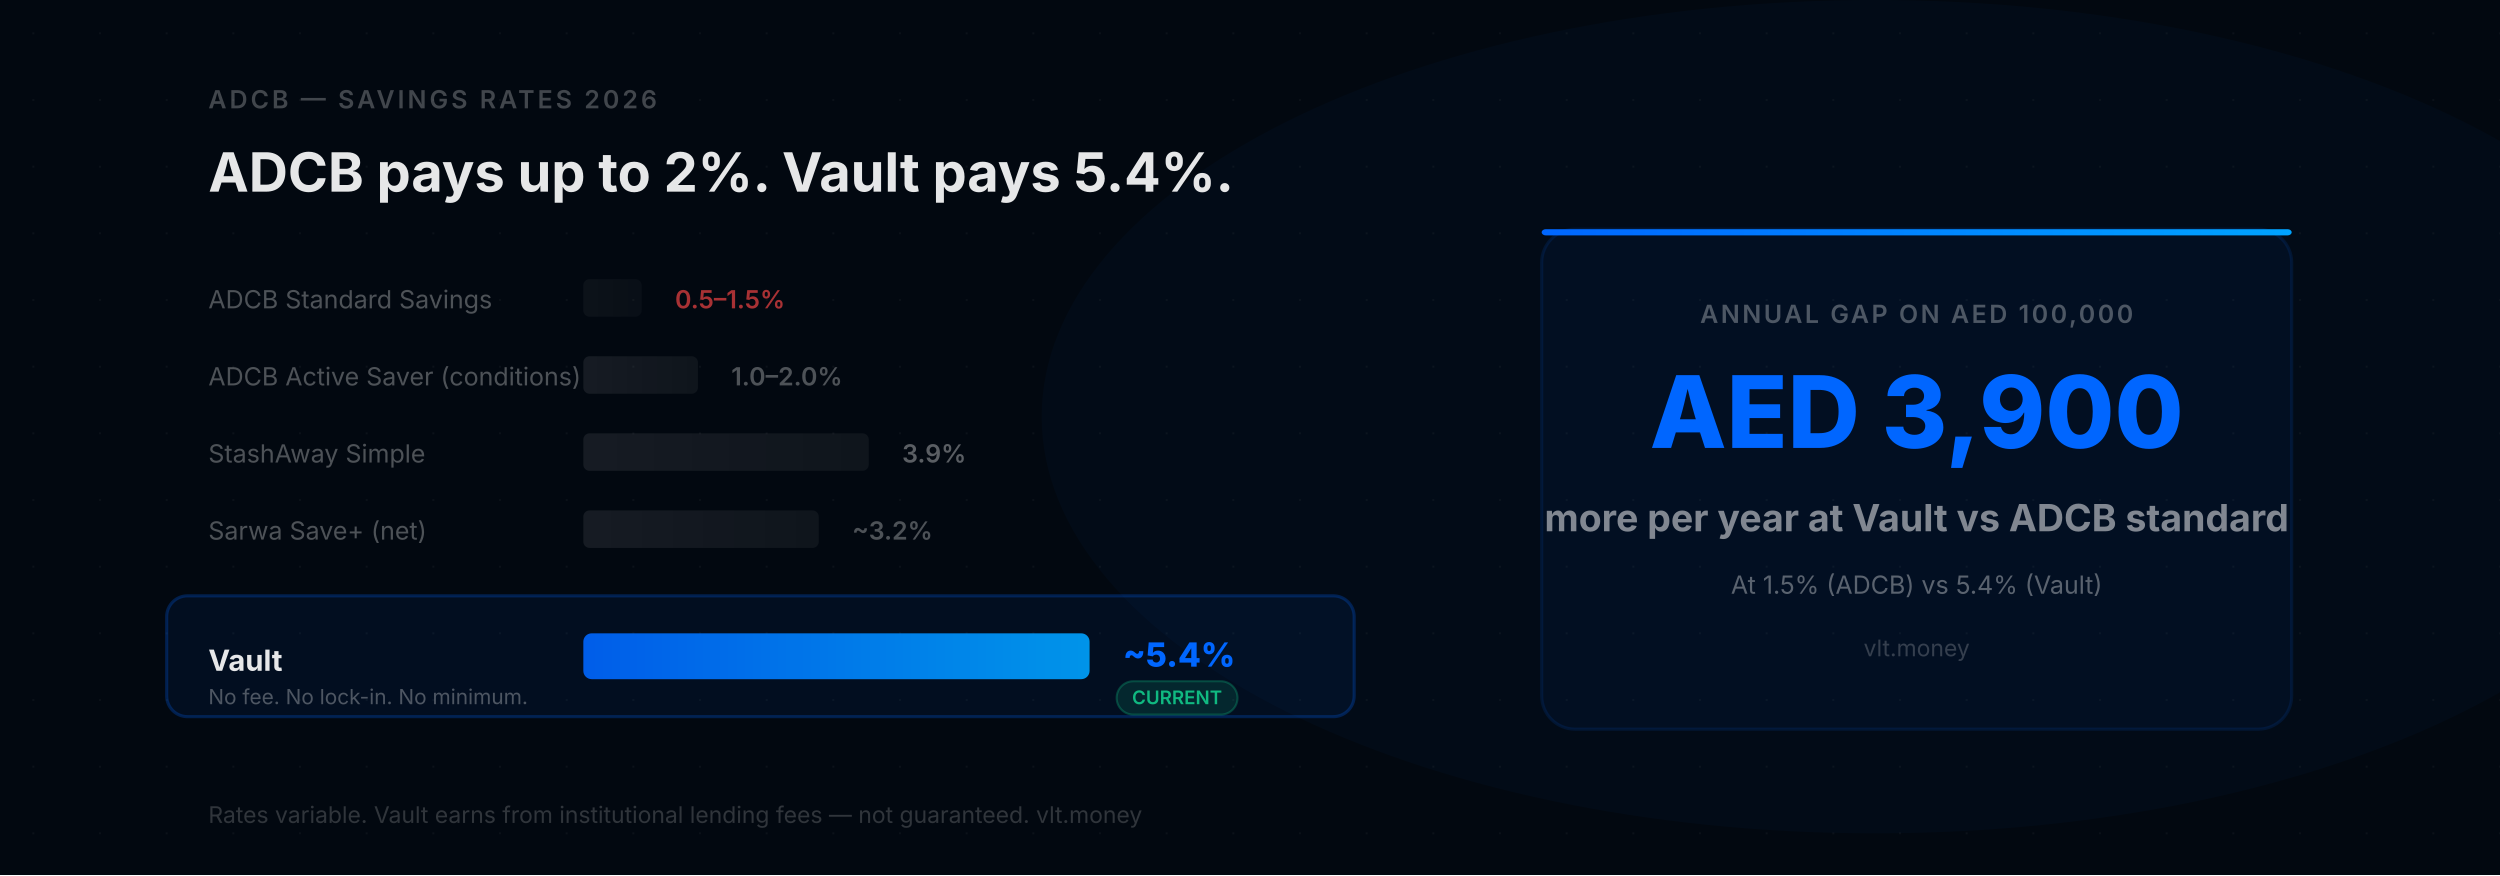
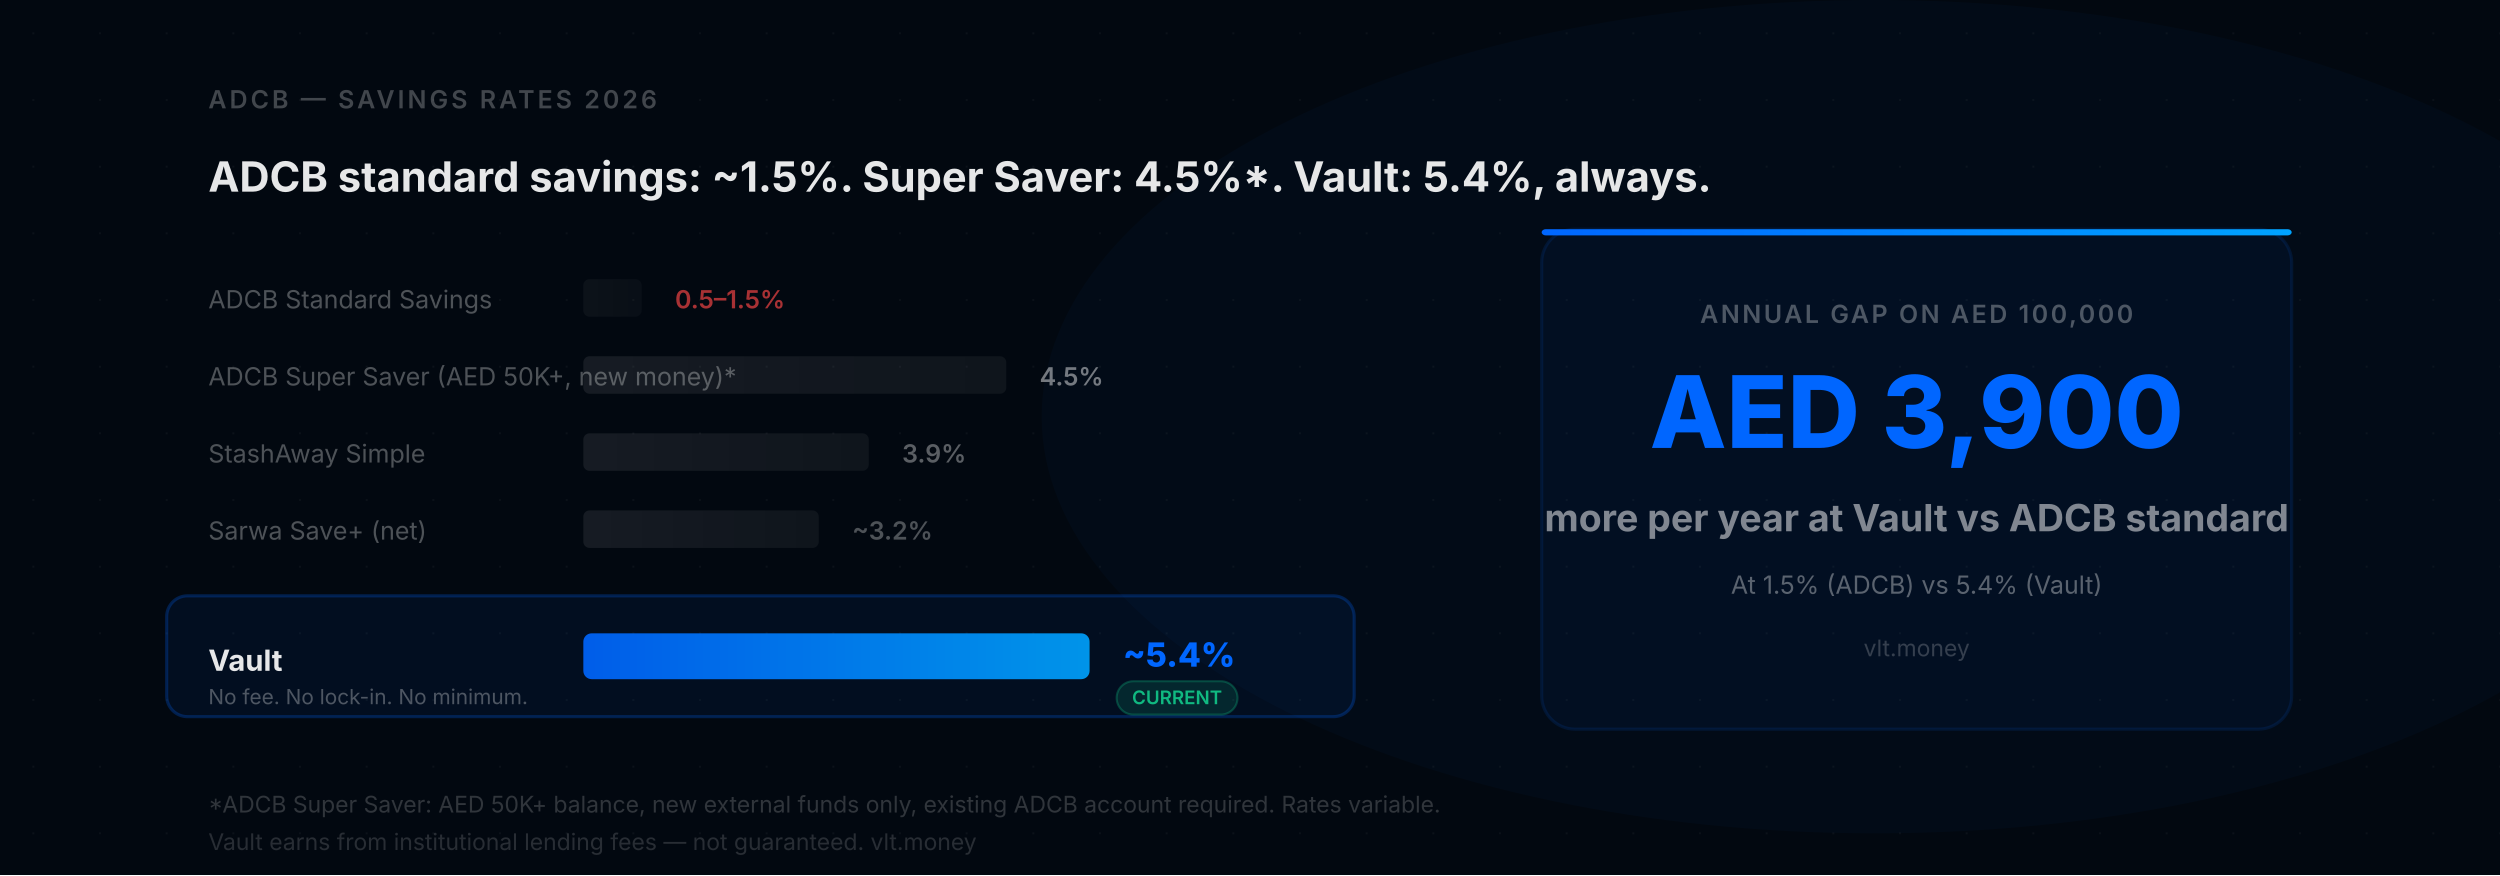
<svg xmlns="http://www.w3.org/2000/svg" width="1200" height="420">
  <defs>
    <pattern id="grid" width="32" height="32" patternUnits="userSpaceOnUse">
      <circle cx="16" cy="16" r="0.5" fill="rgba(255,255,255,0.04)" />
    </pattern>
    <linearGradient id="vaultBar" x1="0" y1="0" x2="1" y2="0">
      <stop offset="0%" stop-color="#0066FF" />
      <stop offset="100%" stop-color="#00A3FF" />
    </linearGradient>
    <linearGradient id="dimBar" x1="0" y1="0" x2="1" y2="0">
      <stop offset="0%" stop-color="rgba(255,255,255,0.08)" />
      <stop offset="100%" stop-color="rgba(255,255,255,0.05)" />
    </linearGradient>
  </defs>
  <rect width="1200" height="420" fill="#020810" />
  <rect width="1200" height="420" fill="url(#grid)" />
  <ellipse cx="900" cy="200" rx="400" ry="200" fill="rgba(0,102,255,0.03)" />
  <text x="100" y="52" font-family="Inter, system-ui, sans-serif" font-size="12" font-weight="600" letter-spacing="0.12em" fill="rgba(255,255,255,0.25)">ADCB — SAVINGS RATES 2026</text>
-   <text x="100" y="92" font-family="Inter, system-ui, sans-serif" font-size="26" font-weight="700" fill="rgba(255,255,255,0.9)">ADCB pays up to 2%. Vault pays 5.4%.</text>
+   <text x="100" y="92" font-family="Inter, system-ui, sans-serif" font-size="20" font-weight="700" fill="rgba(255,255,255,0.9)">ADCB standard savings: ~1.5%. Super Saver: 4.5%*. Vault: 5.4%, always.</text>
  <text x="100" y="148" font-family="Inter, system-ui, sans-serif" font-size="12" fill="rgba(255,255,255,0.3)">ADCB Standard Savings</text>
  <rect x="280" y="134" width="28" height="18" rx="3" fill="url(#dimBar)" opacity="0.5" />
  <text x="316" y="148" font-family="Inter, system-ui, sans-serif" font-size="12" font-weight="600" fill="rgba(239,68,68,0.7)" dx="8">0.5–1.5%</text>
-   <text x="100" y="185" font-family="Inter, system-ui, sans-serif" font-size="12" fill="rgba(255,255,255,0.3)">ADCB Active Saver (conditions)</text>
-   <rect x="280" y="171" width="55" height="18" rx="3" fill="url(#dimBar)" />
-   <text x="343" y="185" font-family="Inter, system-ui, sans-serif" font-size="12" font-weight="600" fill="rgba(255,255,255,0.3)" dx="8">1.0–2.0%</text>
+   <text x="100" y="185" font-family="Inter, system-ui, sans-serif" font-size="12" fill="rgba(255,255,255,0.3)">ADCB Super Saver (AED 50K+, new money)*</text>
+   <rect x="280" y="171" width="203" height="18" rx="3" fill="url(#dimBar)" />
+   <text x="491" y="185" font-family="Inter, system-ui, sans-serif" font-size="12" font-weight="600" fill="rgba(255,255,255,0.45)" dx="8">4.5%</text>
  <text x="100" y="222" font-family="Inter, system-ui, sans-serif" font-size="12" fill="rgba(255,255,255,0.3)">StashAway Simple</text>
  <rect x="280" y="208" width="137" height="18" rx="3" fill="url(#dimBar)" />
  <text x="425" y="222" font-family="Inter, system-ui, sans-serif" font-size="12" font-weight="600" fill="rgba(255,255,255,0.35)" dx="8">3.9%</text>
  <text x="100" y="259" font-family="Inter, system-ui, sans-serif" font-size="12" fill="rgba(255,255,255,0.3)">Sarwa Save+ (net)</text>
  <rect x="280" y="245" width="113" height="18" rx="3" fill="url(#dimBar)" />
  <text x="401" y="259" font-family="Inter, system-ui, sans-serif" font-size="12" font-weight="600" fill="rgba(255,255,255,0.3)" dx="8">~3.2%</text>
  <rect x="80" y="286" width="570" height="58" rx="10" fill="rgba(0,102,255,0.07)" stroke="rgba(0,102,255,0.25)" stroke-width="1.5" />
  <text x="100" y="322" font-family="Inter, system-ui, sans-serif" font-size="14" font-weight="700" fill="rgba(255,255,255,0.9)">Vault</text>
  <text x="100" y="338" font-family="Inter, system-ui, sans-serif" font-size="10" fill="rgba(255,255,255,0.3)">No fee. No lock-in. No minimum.</text>
  <rect x="280" y="304" width="243" height="22" rx="4" fill="url(#vaultBar)" opacity="0.9" />
  <text x="531" y="320" font-family="Inter, system-ui, sans-serif" font-size="16" font-weight="800" fill="#0066FF" dx="8">~5.4%</text>
  <rect x="536" y="327" width="58" height="16" rx="8" fill="rgba(16,185,129,0.15)" stroke="rgba(16,185,129,0.3)" stroke-width="1" />
  <text x="565" y="338" text-anchor="middle" font-family="Inter, system-ui, sans-serif" font-size="9" font-weight="600" fill="#10B981">CURRENT</text>
  <rect x="740" y="110" width="360" height="240" rx="16" fill="rgba(0,102,255,0.05)" stroke="rgba(0,102,255,0.12)" stroke-width="1.5" />
  <rect x="740" y="110" width="360" height="3" rx="2" fill="url(#vaultBar)" />
  <text x="920" y="155" text-anchor="middle" font-family="Inter, system-ui, sans-serif" font-size="12" font-weight="600" letter-spacing="0.1em" fill="rgba(255,255,255,0.3)">ANNUAL GAP ON AED 100,000</text>
  <text x="920" y="215" text-anchor="middle" font-family="Inter, system-ui, sans-serif" font-size="48" font-weight="800" fill="#0066FF">AED 3,900</text>
  <text x="920" y="255" text-anchor="middle" font-family="Inter, system-ui, sans-serif" font-size="18" font-weight="700" fill="rgba(255,255,255,0.5)">more per year at Vault vs ADCB standard</text>
  <text x="920" y="285" text-anchor="middle" font-family="Inter, system-ui, sans-serif" font-size="12" fill="rgba(255,255,255,0.35)">At 1.5% (ADCB) vs 5.4% (Vault)</text>
  <text x="920" y="315" text-anchor="middle" font-family="Inter, system-ui, sans-serif" font-size="11" fill="rgba(255,255,255,0.2)">vlt.money</text>
-   <text x="100" y="395" font-family="Inter, system-ui, sans-serif" font-size="11" fill="rgba(255,255,255,0.18)">Rates variable. Vault earns from institutional lending fees — not guaranteed. vlt.money</text>
+   <text x="100" y="390" font-family="Inter, system-ui, sans-serif" font-size="11" fill="rgba(255,255,255,0.18)">*ADCB Super Saver: AED 50K+ balance, new external funds only, existing ADCB account required. Rates variable.</text>
+   <text x="100" y="408" font-family="Inter, system-ui, sans-serif" font-size="11" fill="rgba(255,255,255,0.15)">Vault earns from institutional lending fees — not guaranteed. vlt.money</text>
</svg>
